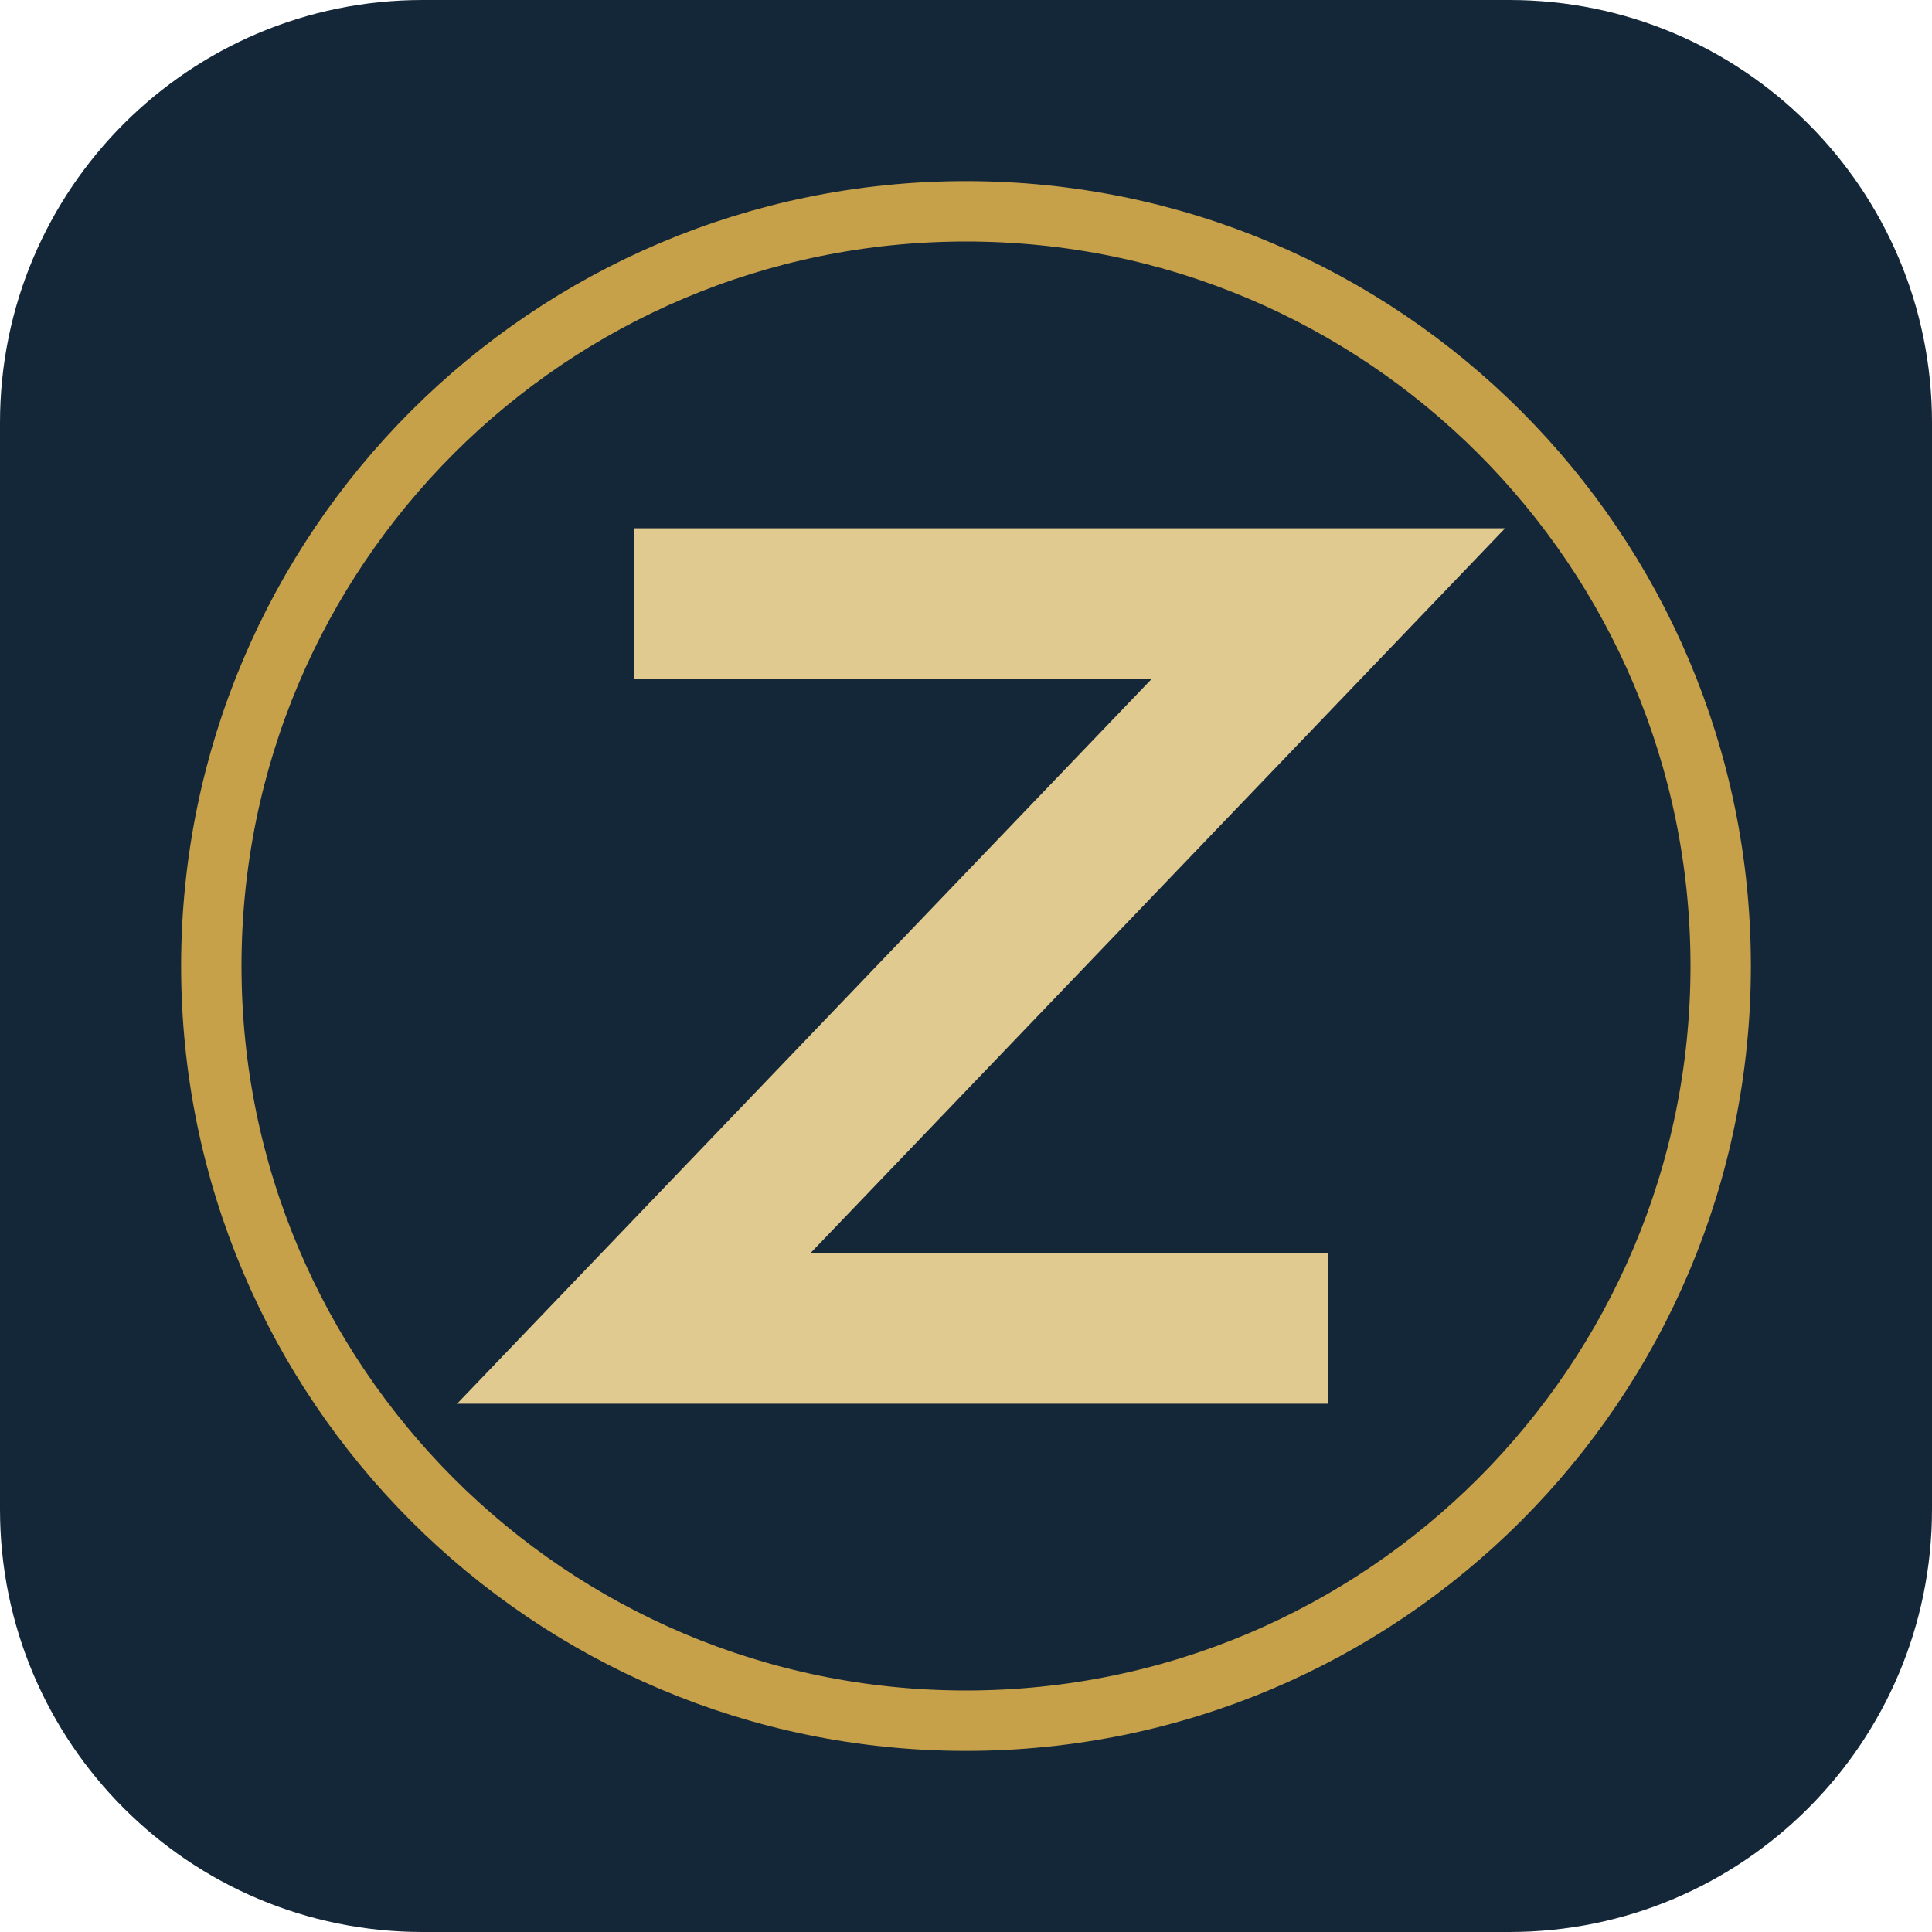
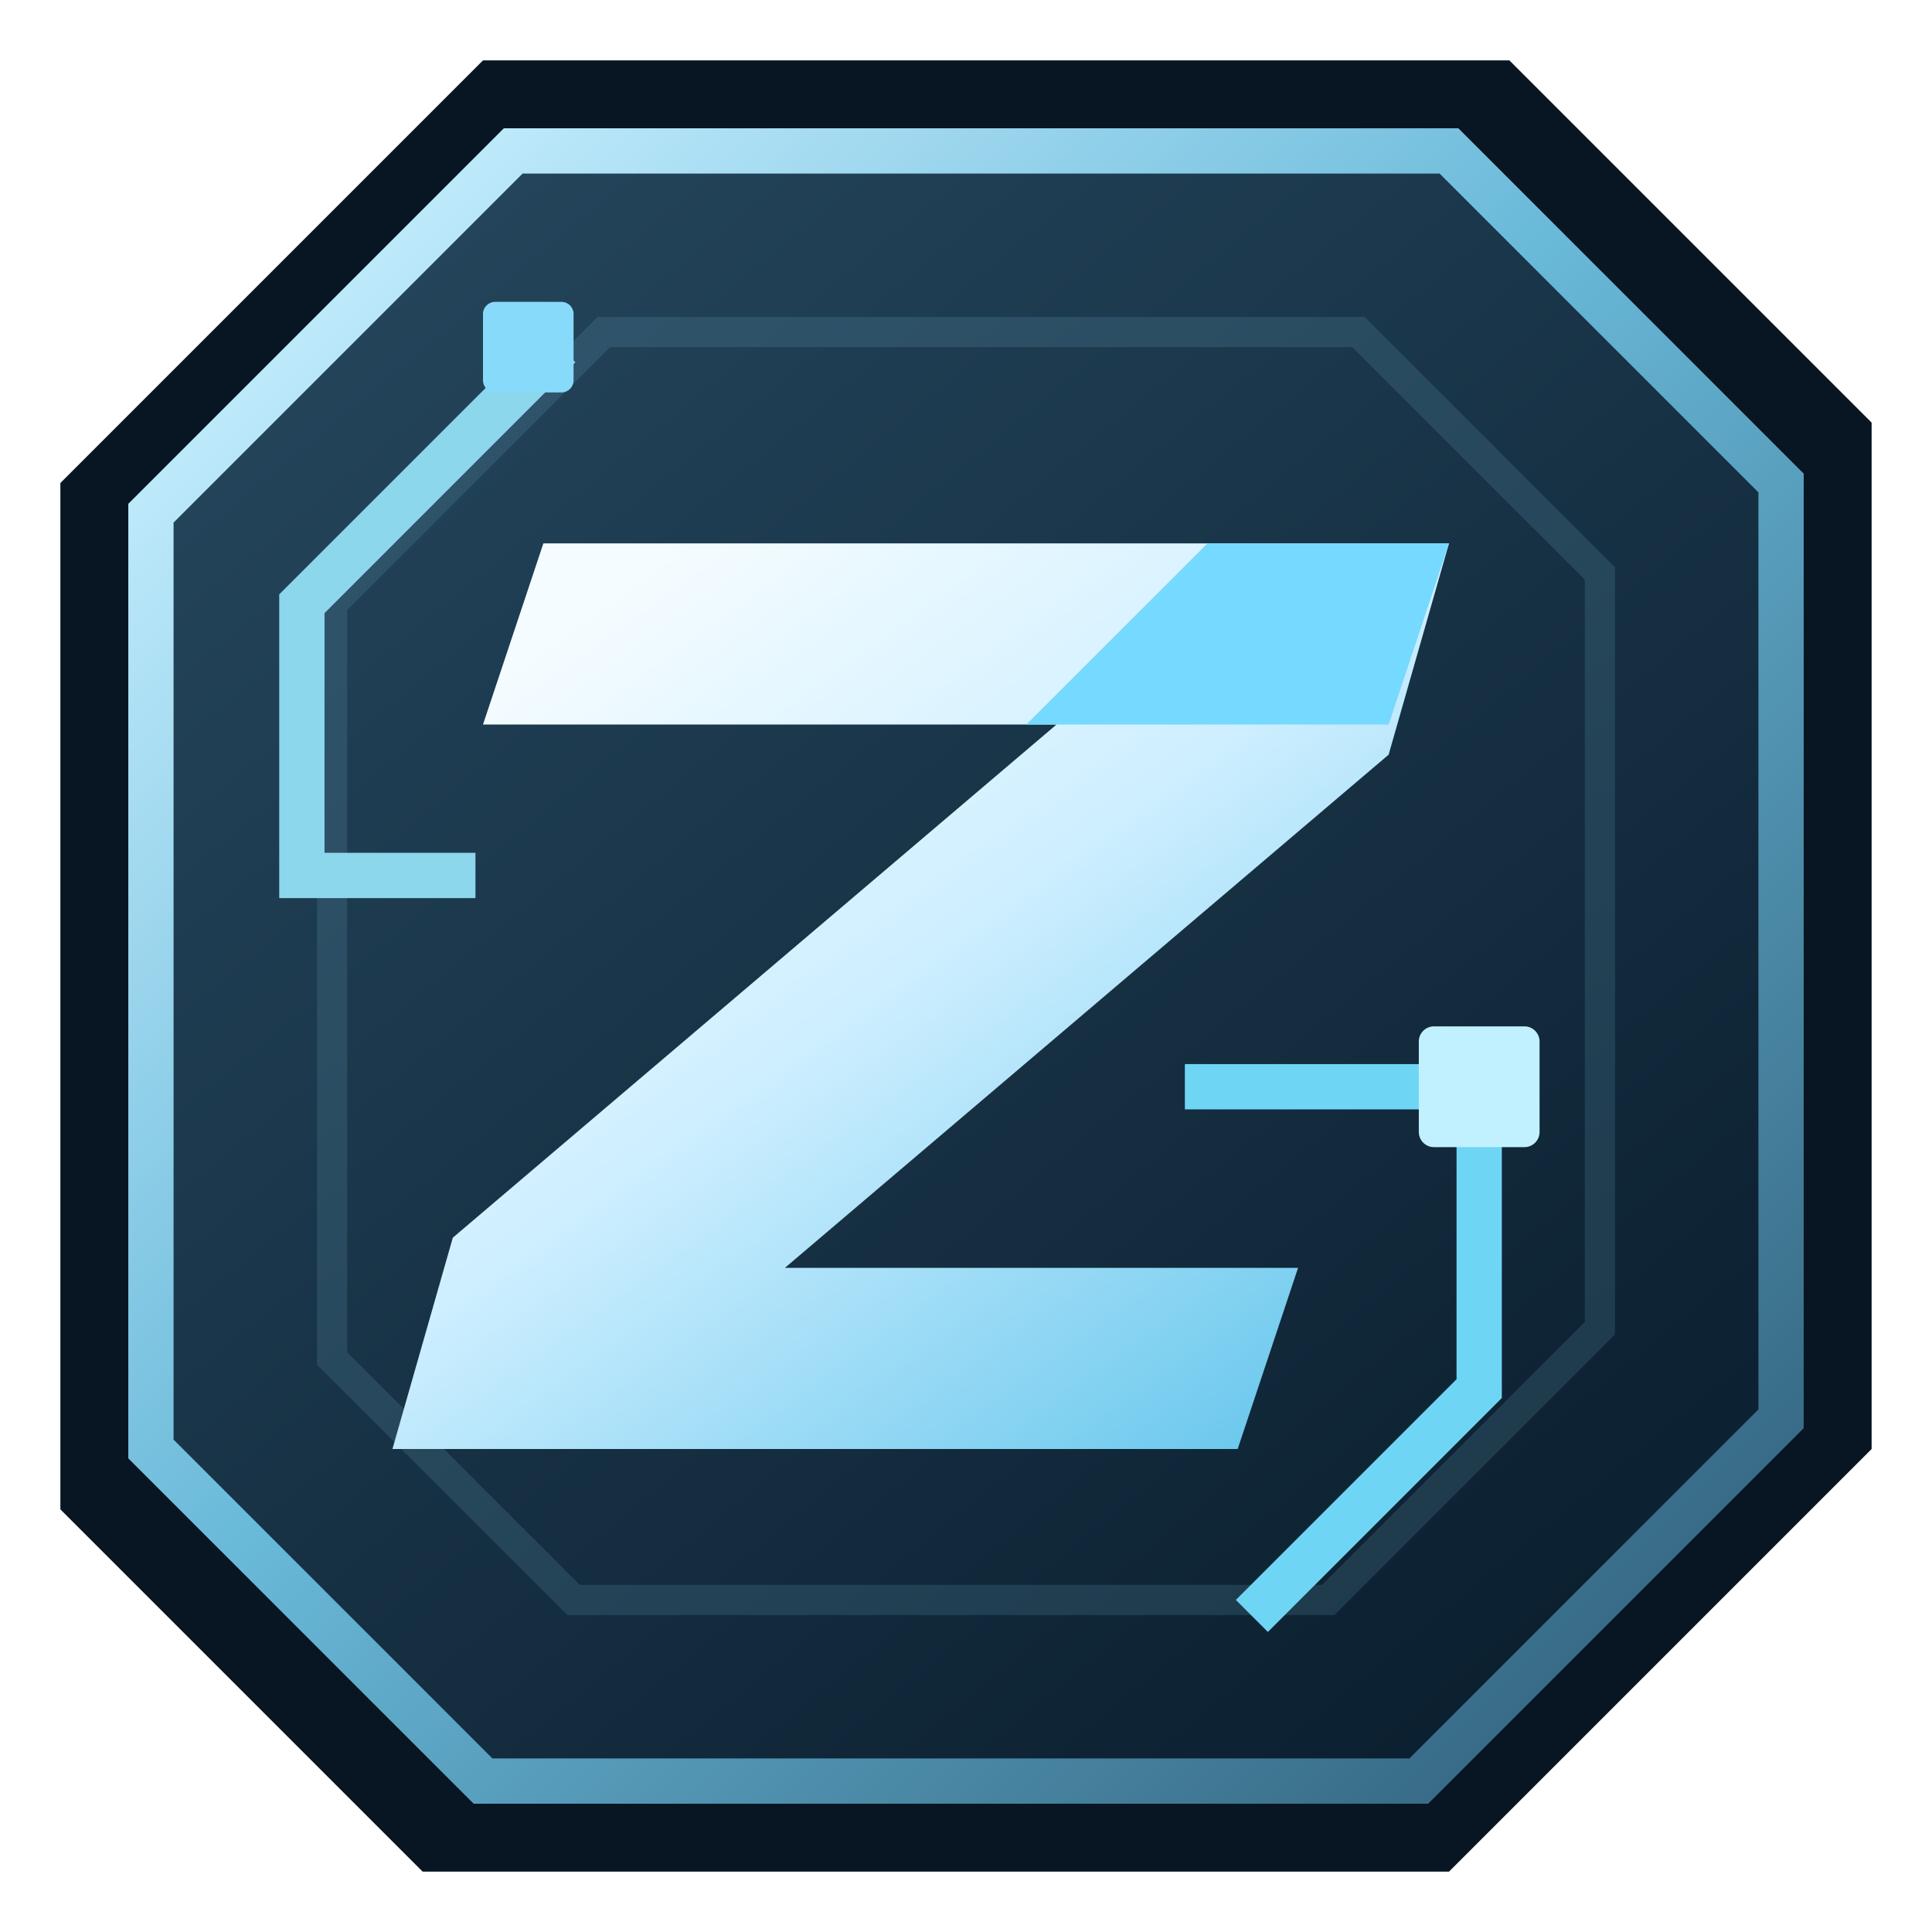
- <svg xmlns="http://www.w3.org/2000/svg" viewBox="0 0 64 64">
-   <rect width="64" height="64" rx="14" fill="#142738" />
-   <circle cx="32" cy="32" r="25" fill="none" stroke="#c7a04a" stroke-width="2" />
-   <path d="M21 20h23L21 44h23" fill="none" stroke="#e1ca8f" stroke-width="5" />
+ <svg xmlns="http://www.w3.org/2000/svg" viewBox="0 0 64 64" fill="none">
+   <defs>
+     <linearGradient id="shell" x1="9" y1="4" x2="56" y2="61" gradientUnits="userSpaceOnUse">
+       <stop stop-color="#26485f" />
+       <stop offset="1" stop-color="#081b2a" />
+     </linearGradient>
+     <linearGradient id="edge" x1="8" y1="8" x2="56" y2="56" gradientUnits="userSpaceOnUse">
+       <stop stop-color="#c8efff" />
+       <stop offset=".45" stop-color="#69b9d9" />
+       <stop offset="1" stop-color="#33647f" />
+     </linearGradient>
+     <linearGradient id="mark" x1="22" y1="18" x2="43" y2="47" gradientUnits="userSpaceOnUse">
+       <stop stop-color="#f5fcff" />
+       <stop offset=".45" stop-color="#ceefff" />
+       <stop offset="1" stop-color="#6bc8ed" />
+     </linearGradient>
+   </defs>
+   <path d="M16 2h34l12 12v34L48 62H14L2 50V16L16 2Z" fill="#071622" />
+   <path d="M17 5h31l11 11v31L47 59H16L5 48V17L17 5Z" fill="url(#shell)" stroke="url(#edge)" stroke-width="1.5" />
+   <path d="M20 11h25l8 8v25l-9 9H19l-8-8V20l9-9Z" stroke="#7fc6e0" stroke-opacity=".15" />
+   <path d="M18 18h30l-2 7-20 17h17l-2 6H13l2-7 20-17H16l2-6Z" fill="url(#mark)" />
+   <path d="m40 18-6 6h12l2-6h-8Z" fill="#76d9ff" />
+   <path d="M40 36h9v10l-7 7" stroke="#6fd5f4" stroke-width="1.5" stroke-linecap="square" />
+   <path d="M15 29h-5v-9l8-8" stroke="#8dd7ed" stroke-width="1.5" stroke-linecap="square" />
+   <rect x="47" y="34" width="4" height="4" rx=".5" fill="#c1f1ff" />
+   <rect x="16" y="10" width="3" height="3" rx=".4" fill="#87dafa" />
</svg>
